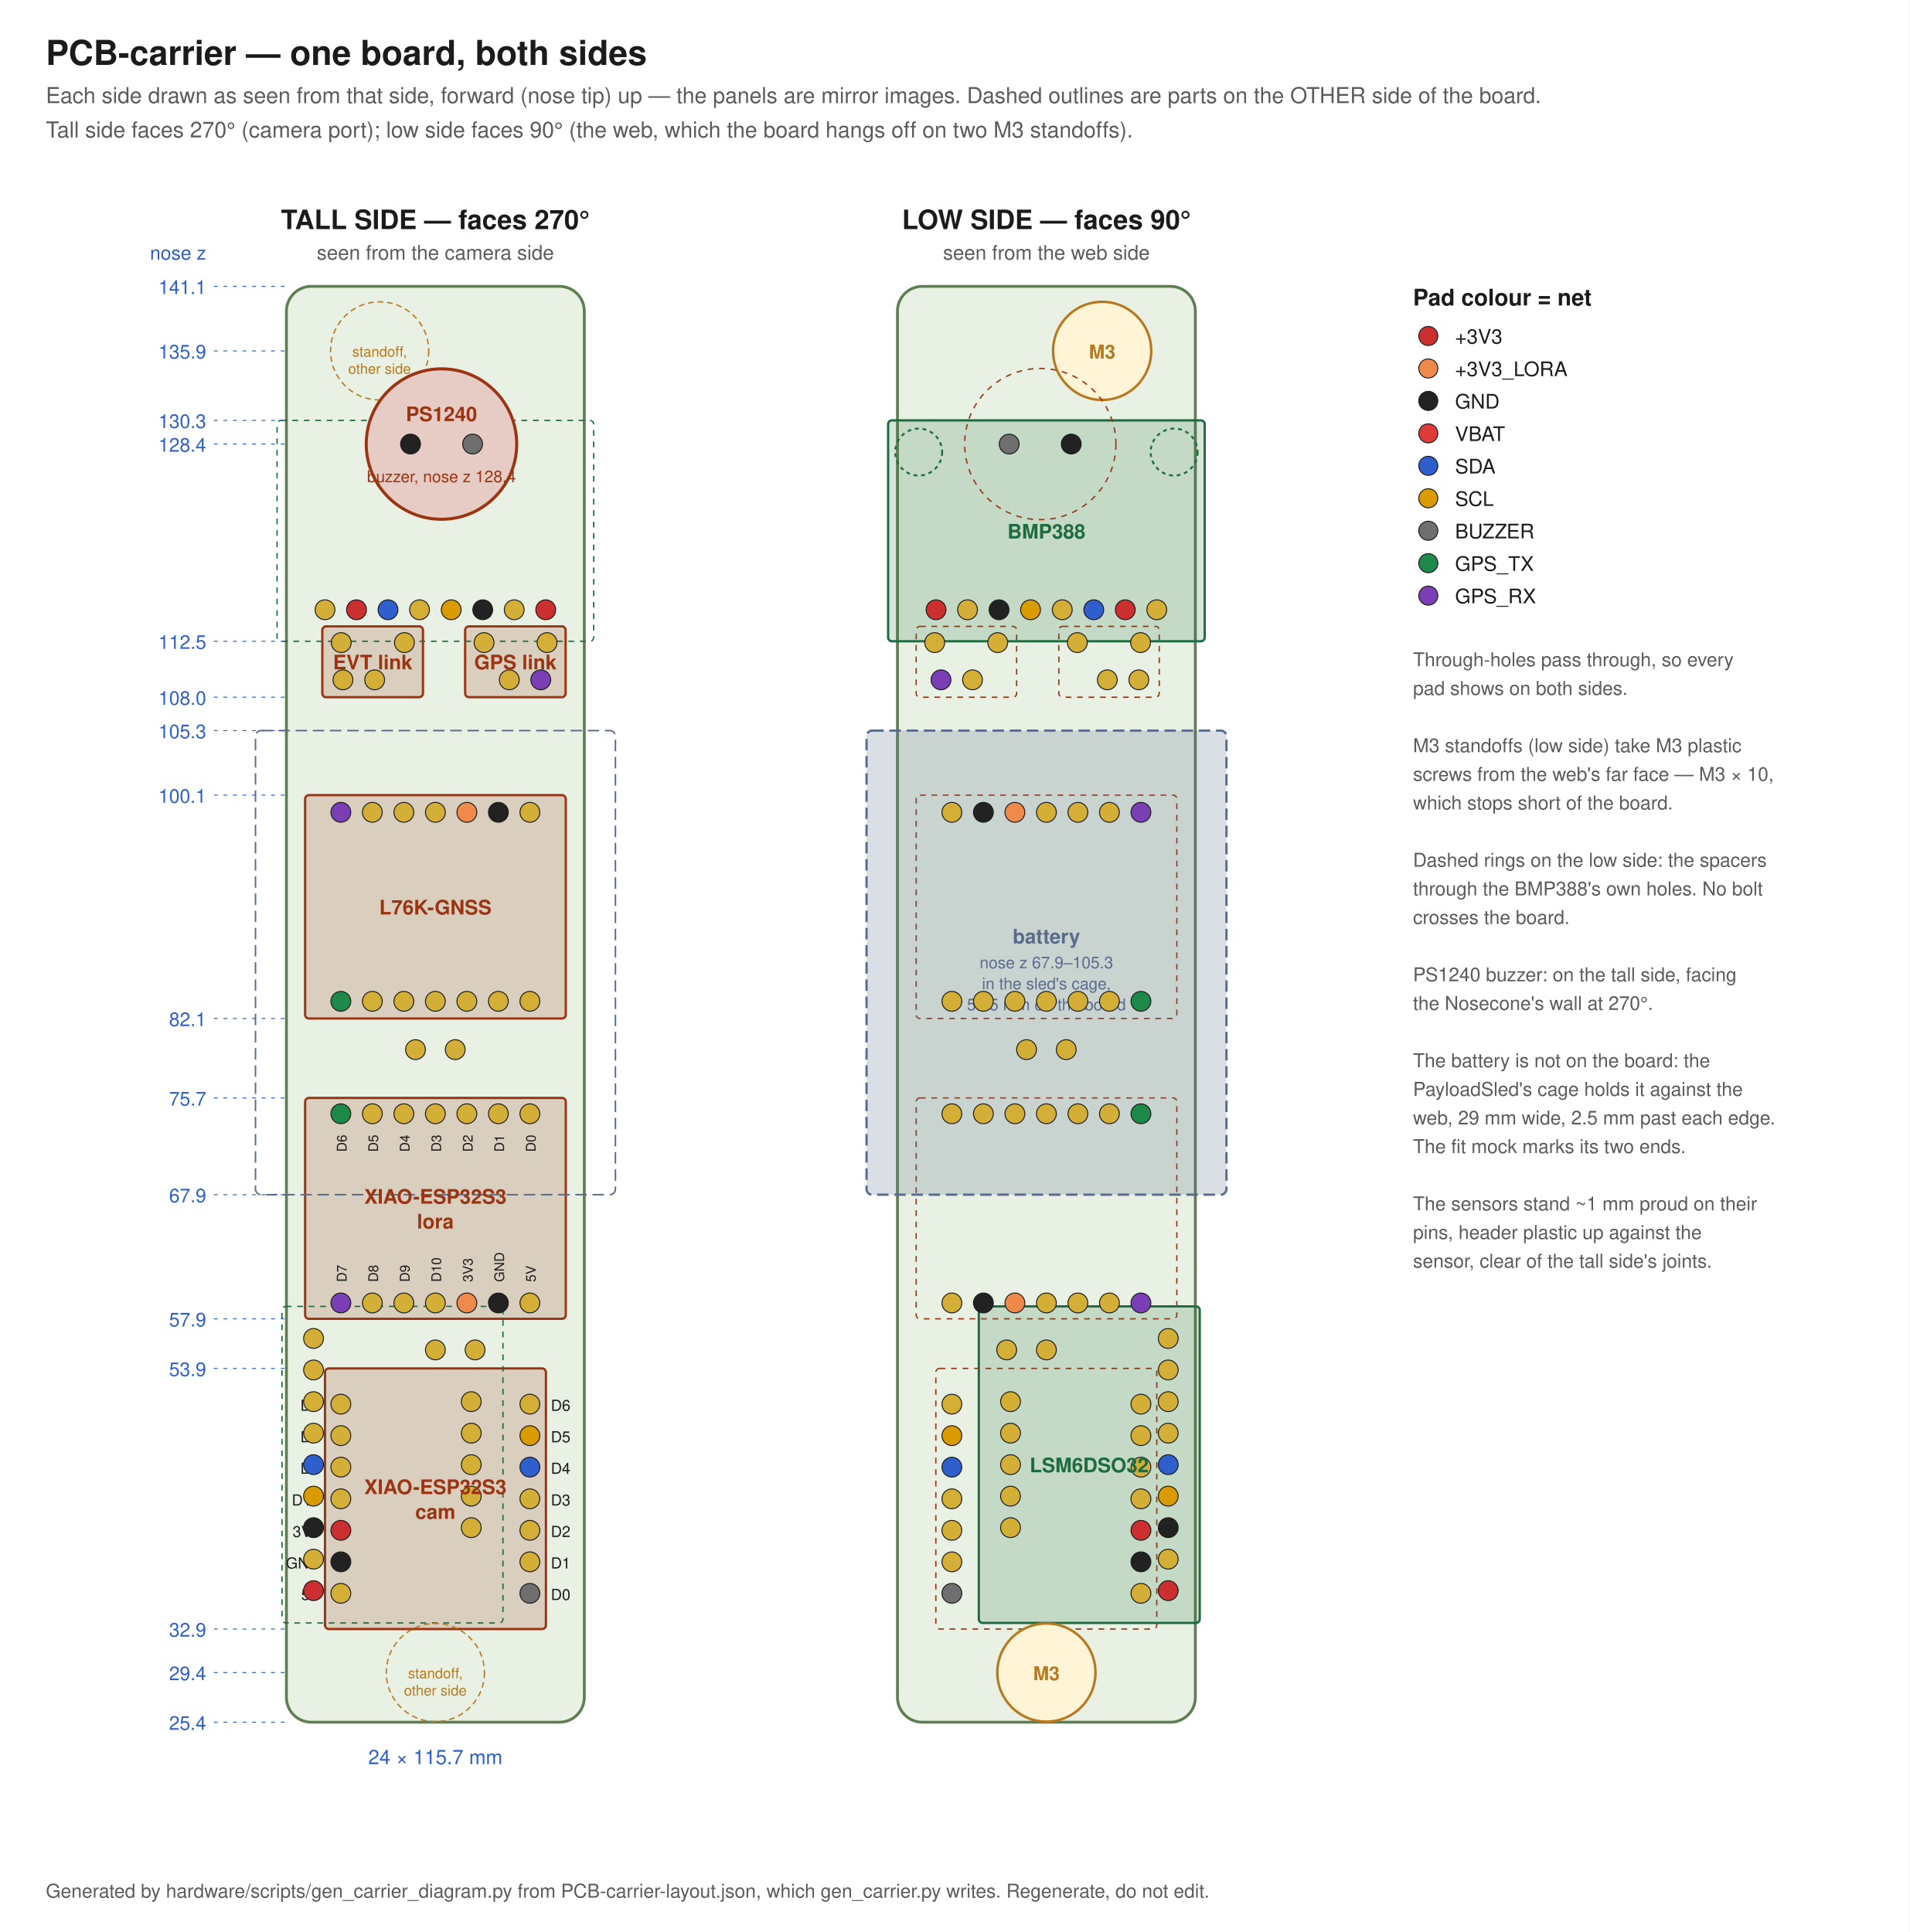
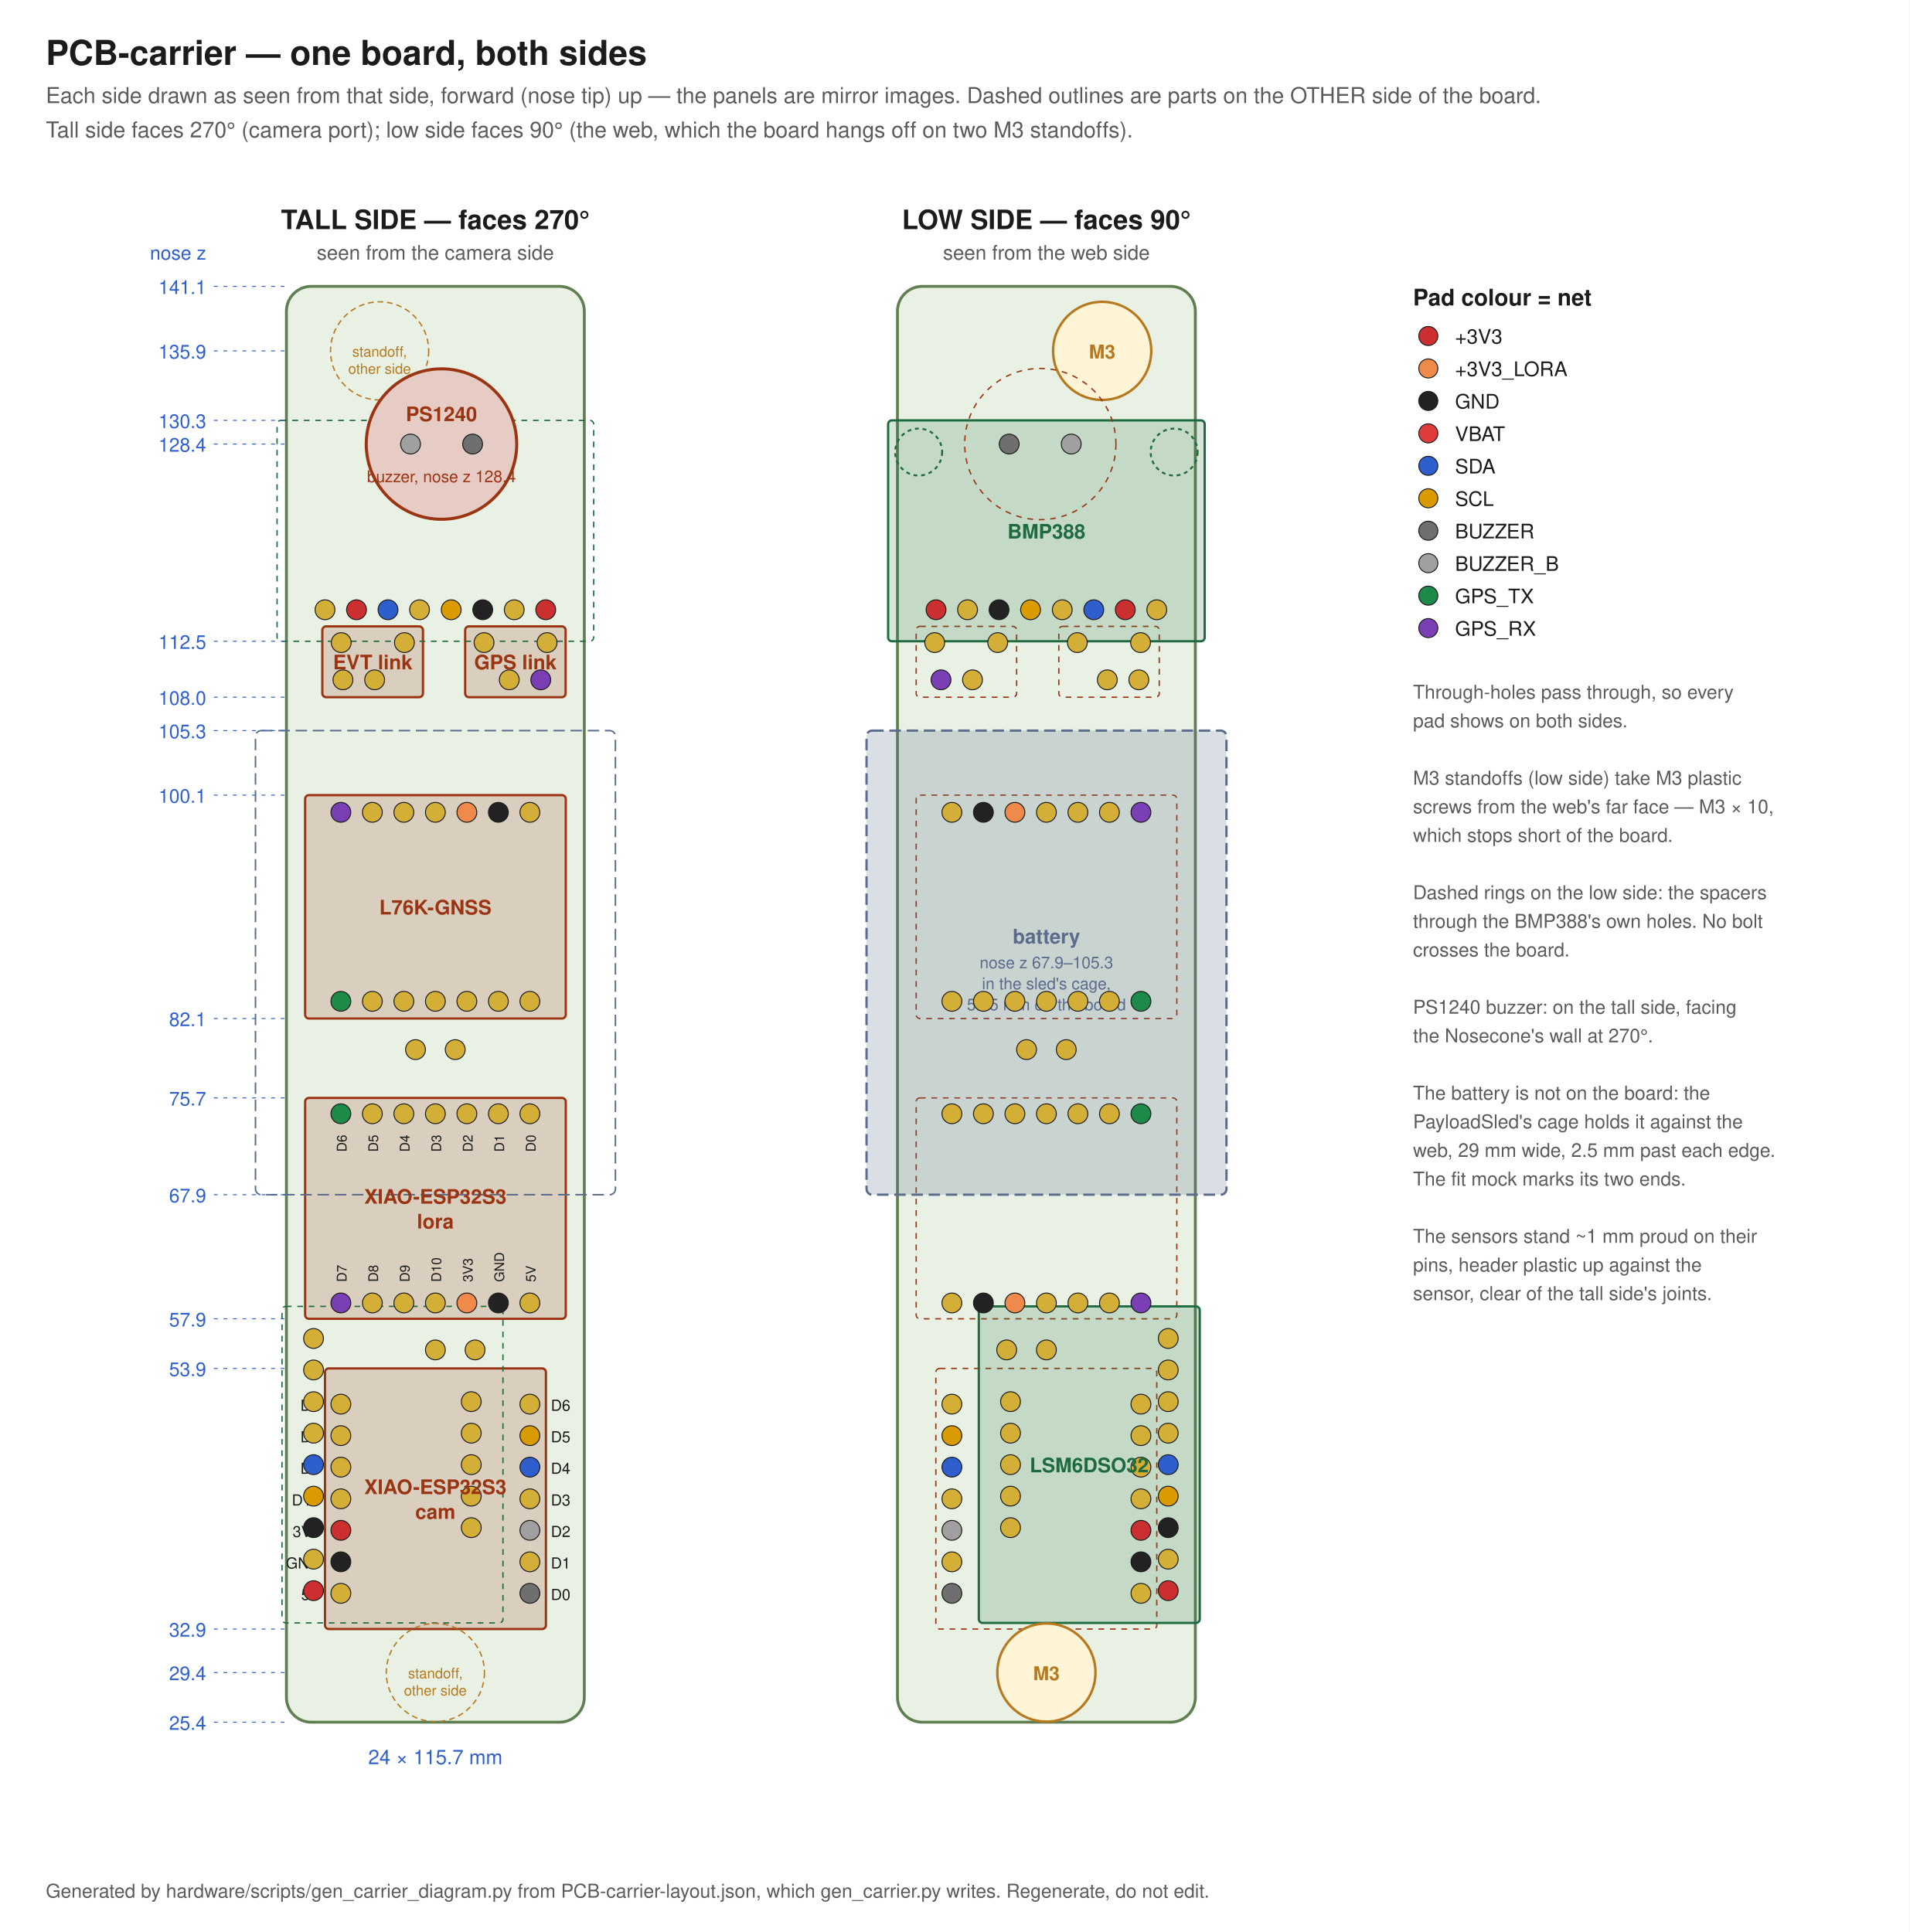
<svg xmlns="http://www.w3.org/2000/svg" width="1000" height="1012" viewBox="0 0 1000 1012" font-family="Helvetica, Arial, sans-serif">
  <rect x="0.0" y="0.0" width="1000.0" height="1012.0" rx="0.0" fill="#ffffff" fill-opacity="1.00" stroke="none" stroke-width="0.0" />
  <text x="24.0" y="34.0" font-size="18.0" fill="#1b1b1b" text-anchor="start" font-weight="bold">PCB-carrier — one board, both sides</text>
  <text x="24.0" y="54.0" font-size="11.5" fill="#5b5b5b" text-anchor="start" font-weight="normal">Each side drawn as seen from that side, forward (nose tip) up — the panels are mirror images. Dashed outlines are parts on the OTHER side of the board.</text>
  <text x="24.0" y="72.0" font-size="11.5" fill="#5b5b5b" text-anchor="start" font-weight="normal">Tall side faces 270° (camera port); low side faces 90° (the web, which the board hangs off on two M3 standoffs).</text>
  <text x="228.0" y="120.0" font-size="14.0" fill="#1b1b1b" text-anchor="middle" font-weight="bold">TALL SIDE — faces 270°</text>
  <text x="228.0" y="136.0" font-size="10.5" fill="#5b5b5b" text-anchor="middle" font-weight="normal">seen from the camera side</text>
  <rect x="150.0" y="150.0" width="156.0" height="752.1" rx="13.0" fill="#e9f1e4" fill-opacity="1.00" stroke="#5f7f52" stroke-width="1.5" />
  <rect x="170.2" y="716.8" width="115.7" height="136.5" rx="2.0" fill="#9a3412" fill-opacity="0.18" stroke="#9a3412" stroke-width="1.2" />
  <rect x="159.8" y="416.5" width="136.5" height="117.0" rx="2.0" fill="#9a3412" fill-opacity="0.18" stroke="#9a3412" stroke-width="1.2" />
  <rect x="159.8" y="575.1" width="136.5" height="115.7" rx="2.0" fill="#9a3412" fill-opacity="0.18" stroke="#9a3412" stroke-width="1.2" />
  <rect x="243.6" y="328.1" width="52.6" height="37.1" rx="2.0" fill="#9a3412" fill-opacity="0.18" stroke="#9a3412" stroke-width="1.2" />
  <rect x="168.8" y="328.1" width="52.7" height="37.1" rx="2.0" fill="#9a3412" fill-opacity="0.18" stroke="#9a3412" stroke-width="1.2" />
  <rect x="147.7" y="684.3" width="115.7" height="165.8" rx="2.0" fill="none" fill-opacity="0.00" stroke="#1d6b3f" stroke-width="0.7" stroke-dasharray="3,3" />
  <rect x="145.1" y="220.2" width="165.8" height="115.7" rx="2.0" fill="none" fill-opacity="0.00" stroke="#1d6b3f" stroke-width="0.7" stroke-dasharray="3,3" />
  <rect x="202.0" y="861.1" width="52.0" height="-7.8" rx="0.0" fill="#b8b8b8" fill-opacity="1.00" stroke="#1b1b1b" stroke-width="0.8" />
  <rect x="296.2" y="659.0" width="7.8" height="-52.0" rx="0.0" fill="#b8b8b8" fill-opacity="1.00" stroke="#1b1b1b" stroke-width="0.8" />
  <circle cx="228.0" cy="876.1" r="25.7" fill="none" stroke="#b7791f" stroke-width="0.7" stroke-dasharray="3,2" />
  <text x="228.0" y="879.1" font-size="7.5" fill="#b7791f" text-anchor="middle" font-weight="normal">standoff,</text>
  <text x="228.0" y="888.1" font-size="7.5" fill="#b7791f" text-anchor="middle" font-weight="normal">other side</text>
  <circle cx="198.8" cy="183.8" r="25.7" fill="none" stroke="#b7791f" stroke-width="0.7" stroke-dasharray="3,2" />
  <text x="198.8" y="186.8" font-size="7.5" fill="#b7791f" text-anchor="middle" font-weight="normal">standoff,</text>
  <text x="198.8" y="195.8" font-size="7.5" fill="#b7791f" text-anchor="middle" font-weight="normal">other side</text>
  <rect x="133.8" y="382.7" width="188.5" height="243.1" rx="3.0" fill="none" fill-opacity="0.00" stroke="#5a6b8c" stroke-width="0.8" stroke-dasharray="6,3" />
  <circle cx="231.2" cy="232.6" r="39.6" fill="#9a3412" stroke="#9a3412" stroke-width="1.2" />
  <circle cx="231.2" cy="232.6" r="38.6" fill="#ffffff" fill-opacity="0.75" stroke="none" />
  <text x="231.2" y="220.6" font-size="10.5" fill="#9a3412" text-anchor="middle" font-weight="bold">PS1240</text>
  <text x="231.2" y="252.6" font-size="8.5" fill="#9a3412" text-anchor="middle" font-weight="normal">buzzer, nose z 128.4</text>
  <circle cx="285.8" cy="319.4" r="5.2" fill="#cc2f2f" stroke="#1b1b1b" stroke-width="0.5" />
  <circle cx="269.3" cy="319.4" r="5.2" fill="#d4af37" stroke="#1b1b1b" stroke-width="0.5" />
  <circle cx="252.8" cy="319.4" r="5.2" fill="#222222" stroke="#1b1b1b" stroke-width="0.5" />
  <circle cx="236.3" cy="319.4" r="5.2" fill="#d99b00" stroke="#1b1b1b" stroke-width="0.5" />
  <circle cx="219.7" cy="319.4" r="5.2" fill="#d4af37" stroke="#1b1b1b" stroke-width="0.5" />
  <circle cx="203.2" cy="319.4" r="5.2" fill="#2f5fcc" stroke="#1b1b1b" stroke-width="0.5" />
  <circle cx="186.7" cy="319.4" r="5.2" fill="#cc2f2f" stroke="#1b1b1b" stroke-width="0.5" />
  <circle cx="170.2" cy="319.4" r="5.2" fill="#d4af37" stroke="#1b1b1b" stroke-width="0.5" />
  <circle cx="277.5" cy="834.6" r="5.2" fill="#6f6f6f" stroke="#1b1b1b" stroke-width="0.5" />
  <text x="288.5" y="838.1" font-size="8.0" fill="#1b1b1b" text-anchor="start" font-weight="normal">D0</text>
  <circle cx="277.5" cy="818.1" r="5.2" fill="#d4af37" stroke="#1b1b1b" stroke-width="0.5" />
  <text x="288.5" y="821.6" font-size="8.0" fill="#1b1b1b" text-anchor="start" font-weight="normal">D1</text>
-   <circle cx="277.5" cy="801.6" r="5.2" fill="#d4af37" stroke="#1b1b1b" stroke-width="0.5" />
+   <circle cx="277.5" cy="801.6" r="5.2" fill="#a0a0a0" stroke="#1b1b1b" stroke-width="0.5" />
  <text x="288.5" y="805.1" font-size="8.0" fill="#1b1b1b" text-anchor="start" font-weight="normal">D2</text>
  <circle cx="277.5" cy="785.1" r="5.2" fill="#d4af37" stroke="#1b1b1b" stroke-width="0.5" />
  <text x="288.5" y="788.6" font-size="8.0" fill="#1b1b1b" text-anchor="start" font-weight="normal">D3</text>
  <circle cx="277.5" cy="768.5" r="5.2" fill="#2f5fcc" stroke="#1b1b1b" stroke-width="0.5" />
  <text x="288.5" y="772.0" font-size="8.0" fill="#1b1b1b" text-anchor="start" font-weight="normal">D4</text>
  <circle cx="277.5" cy="752.0" r="5.2" fill="#d99b00" stroke="#1b1b1b" stroke-width="0.5" />
  <text x="288.5" y="755.5" font-size="8.0" fill="#1b1b1b" text-anchor="start" font-weight="normal">D5</text>
  <circle cx="277.5" cy="735.5" r="5.2" fill="#d4af37" stroke="#1b1b1b" stroke-width="0.5" />
  <text x="288.5" y="739.0" font-size="8.0" fill="#1b1b1b" text-anchor="start" font-weight="normal">D6</text>
  <circle cx="178.5" cy="735.5" r="5.2" fill="#d4af37" stroke="#1b1b1b" stroke-width="0.5" />
  <text x="167.5" y="739.0" font-size="8.0" fill="#1b1b1b" text-anchor="end" font-weight="normal">D7</text>
  <circle cx="178.5" cy="752.0" r="5.2" fill="#d4af37" stroke="#1b1b1b" stroke-width="0.5" />
  <text x="167.5" y="755.5" font-size="8.0" fill="#1b1b1b" text-anchor="end" font-weight="normal">D8</text>
  <circle cx="178.5" cy="768.5" r="5.2" fill="#d4af37" stroke="#1b1b1b" stroke-width="0.5" />
  <text x="167.5" y="772.0" font-size="8.0" fill="#1b1b1b" text-anchor="end" font-weight="normal">D9</text>
  <circle cx="178.5" cy="785.1" r="5.2" fill="#d4af37" stroke="#1b1b1b" stroke-width="0.5" />
  <text x="167.5" y="788.6" font-size="8.0" fill="#1b1b1b" text-anchor="end" font-weight="normal">D10</text>
  <circle cx="178.5" cy="801.6" r="5.2" fill="#cc2f2f" stroke="#1b1b1b" stroke-width="0.5" />
  <text x="167.5" y="805.1" font-size="8.0" fill="#1b1b1b" text-anchor="end" font-weight="normal">3V3</text>
  <circle cx="178.5" cy="818.1" r="5.2" fill="#222222" stroke="#1b1b1b" stroke-width="0.5" />
  <text x="167.5" y="821.6" font-size="8.0" fill="#1b1b1b" text-anchor="end" font-weight="normal">GND</text>
  <circle cx="178.5" cy="834.6" r="5.2" fill="#d4af37" stroke="#1b1b1b" stroke-width="0.5" />
  <text x="167.5" y="838.1" font-size="8.0" fill="#1b1b1b" text-anchor="end" font-weight="normal">5V</text>
  <circle cx="277.5" cy="425.5" r="5.2" fill="#d4af37" stroke="#1b1b1b" stroke-width="0.5" />
  <circle cx="261.0" cy="425.5" r="5.2" fill="#222222" stroke="#1b1b1b" stroke-width="0.5" />
  <circle cx="244.5" cy="425.5" r="5.2" fill="#f08a4b" stroke="#1b1b1b" stroke-width="0.5" />
  <circle cx="228.0" cy="425.5" r="5.2" fill="#d4af37" stroke="#1b1b1b" stroke-width="0.5" />
  <circle cx="211.5" cy="425.5" r="5.2" fill="#d4af37" stroke="#1b1b1b" stroke-width="0.5" />
  <circle cx="195.0" cy="425.5" r="5.2" fill="#d4af37" stroke="#1b1b1b" stroke-width="0.5" />
  <circle cx="178.5" cy="425.5" r="5.2" fill="#7a3fb5" stroke="#1b1b1b" stroke-width="0.5" />
  <circle cx="277.5" cy="524.5" r="5.2" fill="#d4af37" stroke="#1b1b1b" stroke-width="0.5" />
  <circle cx="261.0" cy="524.5" r="5.2" fill="#d4af37" stroke="#1b1b1b" stroke-width="0.5" />
  <circle cx="244.5" cy="524.5" r="5.2" fill="#d4af37" stroke="#1b1b1b" stroke-width="0.5" />
  <circle cx="228.0" cy="524.5" r="5.2" fill="#d4af37" stroke="#1b1b1b" stroke-width="0.5" />
  <circle cx="211.5" cy="524.5" r="5.2" fill="#d4af37" stroke="#1b1b1b" stroke-width="0.5" />
  <circle cx="195.0" cy="524.5" r="5.2" fill="#d4af37" stroke="#1b1b1b" stroke-width="0.5" />
  <circle cx="178.5" cy="524.5" r="5.2" fill="#1d8a4a" stroke="#1b1b1b" stroke-width="0.5" />
  <circle cx="196.2" cy="356.1" r="5.2" fill="#d4af37" stroke="#1b1b1b" stroke-width="0.5" />
  <circle cx="179.6" cy="356.1" r="5.2" fill="#d4af37" stroke="#1b1b1b" stroke-width="0.5" />
  <circle cx="283.2" cy="356.1" r="5.2" fill="#7a3fb5" stroke="#1b1b1b" stroke-width="0.5" />
  <circle cx="266.7" cy="356.1" r="5.2" fill="#d4af37" stroke="#1b1b1b" stroke-width="0.5" />
  <circle cx="277.5" cy="583.4" r="5.2" fill="#d4af37" stroke="#1b1b1b" stroke-width="0.5" />
  <text x="280.5" y="594.4" font-size="7.0" fill="#1b1b1b" text-anchor="end" font-weight="normal" transform="rotate(-90 280.5 594.4)">D0</text>
  <circle cx="261.0" cy="583.4" r="5.2" fill="#d4af37" stroke="#1b1b1b" stroke-width="0.5" />
  <text x="264.0" y="594.4" font-size="7.0" fill="#1b1b1b" text-anchor="end" font-weight="normal" transform="rotate(-90 264.0 594.4)">D1</text>
  <circle cx="244.5" cy="583.4" r="5.2" fill="#d4af37" stroke="#1b1b1b" stroke-width="0.5" />
  <text x="247.5" y="594.4" font-size="7.0" fill="#1b1b1b" text-anchor="end" font-weight="normal" transform="rotate(-90 247.5 594.4)">D2</text>
  <circle cx="228.0" cy="583.4" r="5.2" fill="#d4af37" stroke="#1b1b1b" stroke-width="0.5" />
  <text x="231.0" y="594.4" font-size="7.0" fill="#1b1b1b" text-anchor="end" font-weight="normal" transform="rotate(-90 231.0 594.4)">D3</text>
  <circle cx="211.5" cy="583.4" r="5.2" fill="#d4af37" stroke="#1b1b1b" stroke-width="0.5" />
  <text x="214.5" y="594.4" font-size="7.0" fill="#1b1b1b" text-anchor="end" font-weight="normal" transform="rotate(-90 214.5 594.4)">D4</text>
  <circle cx="195.0" cy="583.4" r="5.2" fill="#d4af37" stroke="#1b1b1b" stroke-width="0.5" />
  <text x="198.0" y="594.4" font-size="7.0" fill="#1b1b1b" text-anchor="end" font-weight="normal" transform="rotate(-90 198.0 594.4)">D5</text>
  <circle cx="178.5" cy="583.4" r="5.2" fill="#1d8a4a" stroke="#1b1b1b" stroke-width="0.5" />
  <text x="181.5" y="594.4" font-size="7.0" fill="#1b1b1b" text-anchor="end" font-weight="normal" transform="rotate(-90 181.5 594.4)">D6</text>
  <circle cx="178.5" cy="682.5" r="5.2" fill="#7a3fb5" stroke="#1b1b1b" stroke-width="0.5" />
  <text x="181.5" y="671.5" font-size="7.0" fill="#1b1b1b" text-anchor="start" font-weight="normal" transform="rotate(-90 181.5 671.5)">D7</text>
  <circle cx="195.0" cy="682.5" r="5.2" fill="#d4af37" stroke="#1b1b1b" stroke-width="0.5" />
  <text x="198.0" y="671.5" font-size="7.0" fill="#1b1b1b" text-anchor="start" font-weight="normal" transform="rotate(-90 198.0 671.5)">D8</text>
  <circle cx="211.5" cy="682.5" r="5.2" fill="#d4af37" stroke="#1b1b1b" stroke-width="0.5" />
  <text x="214.5" y="671.5" font-size="7.0" fill="#1b1b1b" text-anchor="start" font-weight="normal" transform="rotate(-90 214.5 671.5)">D9</text>
  <circle cx="228.0" cy="682.5" r="5.2" fill="#d4af37" stroke="#1b1b1b" stroke-width="0.5" />
  <text x="231.0" y="671.5" font-size="7.0" fill="#1b1b1b" text-anchor="start" font-weight="normal" transform="rotate(-90 231.0 671.5)">D10</text>
  <circle cx="244.5" cy="682.5" r="5.2" fill="#f08a4b" stroke="#1b1b1b" stroke-width="0.5" />
  <text x="247.5" y="671.5" font-size="7.0" fill="#1b1b1b" text-anchor="start" font-weight="normal" transform="rotate(-90 247.5 671.5)">3V3</text>
  <circle cx="261.0" cy="682.5" r="5.2" fill="#222222" stroke="#1b1b1b" stroke-width="0.5" />
  <text x="264.0" y="671.5" font-size="7.0" fill="#1b1b1b" text-anchor="start" font-weight="normal" transform="rotate(-90 264.0 671.5)">GND</text>
  <circle cx="277.5" cy="682.5" r="5.2" fill="#d4af37" stroke="#1b1b1b" stroke-width="0.5" />
  <text x="280.5" y="671.5" font-size="7.0" fill="#1b1b1b" text-anchor="start" font-weight="normal" transform="rotate(-90 280.5 671.5)">5V</text>
  <circle cx="246.8" cy="800.2" r="5.2" fill="#d4af37" stroke="#1b1b1b" stroke-width="0.5" />
  <circle cx="246.8" cy="783.7" r="5.2" fill="#d4af37" stroke="#1b1b1b" stroke-width="0.5" />
  <circle cx="246.8" cy="767.2" r="5.2" fill="#d4af37" stroke="#1b1b1b" stroke-width="0.5" />
  <circle cx="246.8" cy="750.7" r="5.2" fill="#d4af37" stroke="#1b1b1b" stroke-width="0.5" />
  <circle cx="246.8" cy="734.2" r="5.2" fill="#d4af37" stroke="#1b1b1b" stroke-width="0.5" />
  <circle cx="164.2" cy="833.2" r="5.2" fill="#cc2f2f" stroke="#1b1b1b" stroke-width="0.5" />
  <circle cx="164.2" cy="816.7" r="5.2" fill="#d4af37" stroke="#1b1b1b" stroke-width="0.5" />
  <circle cx="164.2" cy="800.2" r="5.2" fill="#222222" stroke="#1b1b1b" stroke-width="0.5" />
  <circle cx="164.2" cy="783.7" r="5.2" fill="#d99b00" stroke="#1b1b1b" stroke-width="0.5" />
  <circle cx="164.2" cy="767.2" r="5.2" fill="#2f5fcc" stroke="#1b1b1b" stroke-width="0.5" />
  <circle cx="164.2" cy="750.7" r="5.2" fill="#d4af37" stroke="#1b1b1b" stroke-width="0.5" />
  <circle cx="164.2" cy="734.2" r="5.2" fill="#d4af37" stroke="#1b1b1b" stroke-width="0.5" />
  <circle cx="164.2" cy="717.6" r="5.2" fill="#d4af37" stroke="#1b1b1b" stroke-width="0.5" />
  <circle cx="164.2" cy="701.1" r="5.2" fill="#d4af37" stroke="#1b1b1b" stroke-width="0.5" />
  <circle cx="211.8" cy="336.6" r="5.2" fill="#d4af37" stroke="#1b1b1b" stroke-width="0.5" />
  <circle cx="178.7" cy="336.6" r="5.2" fill="#d4af37" stroke="#1b1b1b" stroke-width="0.5" />
  <circle cx="286.5" cy="336.6" r="5.2" fill="#d4af37" stroke="#1b1b1b" stroke-width="0.5" />
  <circle cx="253.5" cy="336.6" r="5.2" fill="#d4af37" stroke="#1b1b1b" stroke-width="0.5" />
  <circle cx="247.5" cy="232.6" r="5.2" fill="#6f6f6f" stroke="#1b1b1b" stroke-width="0.5" />
-   <circle cx="215.0" cy="232.6" r="5.2" fill="#222222" stroke="#1b1b1b" stroke-width="0.5" />
+   <circle cx="215.0" cy="232.6" r="5.2" fill="#a0a0a0" stroke="#1b1b1b" stroke-width="0.5" />
  <circle cx="228.0" cy="707.1" r="5.2" fill="#d4af37" stroke="#1b1b1b" stroke-width="0.5" />
  <circle cx="248.8" cy="707.1" r="5.2" fill="#d4af37" stroke="#1b1b1b" stroke-width="0.5" />
  <circle cx="217.6" cy="549.8" r="5.2" fill="#d4af37" stroke="#1b1b1b" stroke-width="0.5" />
  <circle cx="238.4" cy="549.8" r="5.2" fill="#d4af37" stroke="#1b1b1b" stroke-width="0.5" />
  <text x="228.0" y="782.6" font-size="10.5" fill="#9a3412" text-anchor="middle" font-weight="bold">XIAO-ESP32S3</text>
  <text x="228.0" y="795.6" font-size="10.5" fill="#9a3412" text-anchor="middle" font-weight="bold">cam</text>
  <text x="228.0" y="479.0" font-size="10.5" fill="#9a3412" text-anchor="middle" font-weight="bold">L76K-GNSS</text>
  <text x="228.0" y="630.5" font-size="10.5" fill="#9a3412" text-anchor="middle" font-weight="bold">XIAO-ESP32S3</text>
  <text x="228.0" y="643.5" font-size="10.5" fill="#9a3412" text-anchor="middle" font-weight="bold">lora</text>
  <text x="269.9" y="350.6" font-size="10.5" fill="#9a3412" text-anchor="middle" font-weight="bold">GPS link</text>
  <text x="195.2" y="350.6" font-size="10.5" fill="#9a3412" text-anchor="middle" font-weight="bold">EVT link</text>
  <text x="548.0" y="120.0" font-size="14.0" fill="#1b1b1b" text-anchor="middle" font-weight="bold">LOW SIDE — faces 90°</text>
  <text x="548.0" y="136.0" font-size="10.5" fill="#5b5b5b" text-anchor="middle" font-weight="normal">seen from the web side</text>
  <rect x="470.0" y="150.0" width="156.0" height="752.1" rx="13.0" fill="#e9f1e4" fill-opacity="1.00" stroke="#5f7f52" stroke-width="1.5" />
  <rect x="490.1" y="716.8" width="115.7" height="136.5" rx="2.0" fill="none" fill-opacity="0.00" stroke="#9a3412" stroke-width="0.7" stroke-dasharray="3,3" />
  <rect x="479.8" y="416.5" width="136.5" height="117.0" rx="2.0" fill="none" fill-opacity="0.00" stroke="#9a3412" stroke-width="0.7" stroke-dasharray="3,3" />
  <rect x="479.8" y="575.1" width="136.5" height="115.7" rx="2.0" fill="none" fill-opacity="0.00" stroke="#9a3412" stroke-width="0.7" stroke-dasharray="3,3" />
  <rect x="479.8" y="328.1" width="52.6" height="37.1" rx="2.0" fill="none" fill-opacity="0.00" stroke="#9a3412" stroke-width="0.7" stroke-dasharray="3,3" />
  <rect x="554.5" y="328.1" width="52.6" height="37.1" rx="2.0" fill="none" fill-opacity="0.00" stroke="#9a3412" stroke-width="0.7" stroke-dasharray="3,3" />
  <rect x="512.6" y="684.3" width="115.7" height="165.8" rx="2.0" fill="#1d6b3f" fill-opacity="0.18" stroke="#1d6b3f" stroke-width="1.2" />
  <rect x="465.1" y="220.2" width="165.8" height="115.7" rx="2.0" fill="#1d6b3f" fill-opacity="0.18" stroke="#1d6b3f" stroke-width="1.2" />
  <circle cx="548.0" cy="876.1" r="25.7" fill="#fff4d6" stroke="#b7791f" stroke-width="1.3" />
  <text x="548.0" y="880.1" font-size="10.0" fill="#b7791f" text-anchor="middle" font-weight="bold">M3</text>
  <circle cx="577.2" cy="183.8" r="25.7" fill="#fff4d6" stroke="#b7791f" stroke-width="1.3" />
  <text x="577.2" y="187.8" font-size="10.0" fill="#b7791f" text-anchor="middle" font-weight="bold">M3</text>
  <rect x="453.8" y="382.7" width="188.5" height="243.1" rx="3.0" fill="#5a6b8c" fill-opacity="0.22" stroke="#5a6b8c" stroke-width="1.2" stroke-dasharray="6,3" />
  <text x="548.0" y="494.2" font-size="10.5" fill="#5a6b8c" text-anchor="middle" font-weight="bold">battery</text>
  <text x="548.0" y="507.2" font-size="8.5" fill="#5a6b8c" text-anchor="middle" font-weight="normal">nose z 67.9–105.3</text>
  <text x="548.0" y="518.2" font-size="8.5" fill="#5a6b8c" text-anchor="middle" font-weight="normal">in the sled's cage,</text>
  <text x="548.0" y="529.2" font-size="8.5" fill="#5a6b8c" text-anchor="middle" font-weight="normal">5.25 mm off the board</text>
  <circle cx="481.1" cy="236.8" r="12.3" fill="none" stroke="#1d6b3f" stroke-width="1.0" stroke-dasharray="2,2" />
  <circle cx="614.9" cy="236.8" r="12.3" fill="none" stroke="#1d6b3f" stroke-width="1.0" stroke-dasharray="2,2" />
  <circle cx="544.8" cy="232.6" r="39.6" fill="none" stroke="#9a3412" stroke-width="0.7" stroke-dasharray="3,3" />
  <circle cx="490.2" cy="319.4" r="5.2" fill="#cc2f2f" stroke="#1b1b1b" stroke-width="0.5" />
  <circle cx="506.7" cy="319.4" r="5.2" fill="#d4af37" stroke="#1b1b1b" stroke-width="0.5" />
  <circle cx="523.2" cy="319.4" r="5.2" fill="#222222" stroke="#1b1b1b" stroke-width="0.5" />
  <circle cx="539.7" cy="319.4" r="5.2" fill="#d99b00" stroke="#1b1b1b" stroke-width="0.5" />
  <circle cx="556.3" cy="319.4" r="5.2" fill="#d4af37" stroke="#1b1b1b" stroke-width="0.5" />
  <circle cx="572.8" cy="319.4" r="5.2" fill="#2f5fcc" stroke="#1b1b1b" stroke-width="0.5" />
  <circle cx="589.3" cy="319.4" r="5.2" fill="#cc2f2f" stroke="#1b1b1b" stroke-width="0.5" />
  <circle cx="605.8" cy="319.4" r="5.2" fill="#d4af37" stroke="#1b1b1b" stroke-width="0.5" />
  <circle cx="498.5" cy="834.6" r="5.2" fill="#6f6f6f" stroke="#1b1b1b" stroke-width="0.5" />
  <circle cx="498.5" cy="818.1" r="5.2" fill="#d4af37" stroke="#1b1b1b" stroke-width="0.5" />
-   <circle cx="498.5" cy="801.6" r="5.2" fill="#d4af37" stroke="#1b1b1b" stroke-width="0.5" />
+   <circle cx="498.5" cy="801.6" r="5.2" fill="#a0a0a0" stroke="#1b1b1b" stroke-width="0.5" />
  <circle cx="498.5" cy="785.1" r="5.2" fill="#d4af37" stroke="#1b1b1b" stroke-width="0.5" />
  <circle cx="498.5" cy="768.5" r="5.2" fill="#2f5fcc" stroke="#1b1b1b" stroke-width="0.5" />
  <circle cx="498.5" cy="752.0" r="5.2" fill="#d99b00" stroke="#1b1b1b" stroke-width="0.5" />
  <circle cx="498.5" cy="735.5" r="5.2" fill="#d4af37" stroke="#1b1b1b" stroke-width="0.5" />
  <circle cx="597.5" cy="735.5" r="5.2" fill="#d4af37" stroke="#1b1b1b" stroke-width="0.5" />
  <circle cx="597.5" cy="752.0" r="5.2" fill="#d4af37" stroke="#1b1b1b" stroke-width="0.5" />
  <circle cx="597.5" cy="768.5" r="5.2" fill="#d4af37" stroke="#1b1b1b" stroke-width="0.5" />
  <circle cx="597.5" cy="785.1" r="5.2" fill="#d4af37" stroke="#1b1b1b" stroke-width="0.5" />
  <circle cx="597.5" cy="801.6" r="5.2" fill="#cc2f2f" stroke="#1b1b1b" stroke-width="0.5" />
  <circle cx="597.5" cy="818.1" r="5.2" fill="#222222" stroke="#1b1b1b" stroke-width="0.5" />
  <circle cx="597.5" cy="834.6" r="5.2" fill="#d4af37" stroke="#1b1b1b" stroke-width="0.5" />
  <circle cx="498.5" cy="425.5" r="5.2" fill="#d4af37" stroke="#1b1b1b" stroke-width="0.5" />
  <circle cx="515.0" cy="425.5" r="5.2" fill="#222222" stroke="#1b1b1b" stroke-width="0.5" />
  <circle cx="531.5" cy="425.5" r="5.2" fill="#f08a4b" stroke="#1b1b1b" stroke-width="0.5" />
  <circle cx="548.0" cy="425.5" r="5.2" fill="#d4af37" stroke="#1b1b1b" stroke-width="0.5" />
  <circle cx="564.5" cy="425.5" r="5.2" fill="#d4af37" stroke="#1b1b1b" stroke-width="0.5" />
  <circle cx="581.0" cy="425.5" r="5.2" fill="#d4af37" stroke="#1b1b1b" stroke-width="0.5" />
  <circle cx="597.5" cy="425.5" r="5.2" fill="#7a3fb5" stroke="#1b1b1b" stroke-width="0.5" />
  <circle cx="498.5" cy="524.5" r="5.2" fill="#d4af37" stroke="#1b1b1b" stroke-width="0.5" />
  <circle cx="515.0" cy="524.5" r="5.2" fill="#d4af37" stroke="#1b1b1b" stroke-width="0.5" />
  <circle cx="531.5" cy="524.5" r="5.2" fill="#d4af37" stroke="#1b1b1b" stroke-width="0.5" />
  <circle cx="548.0" cy="524.5" r="5.2" fill="#d4af37" stroke="#1b1b1b" stroke-width="0.5" />
  <circle cx="564.5" cy="524.5" r="5.2" fill="#d4af37" stroke="#1b1b1b" stroke-width="0.5" />
  <circle cx="581.0" cy="524.5" r="5.2" fill="#d4af37" stroke="#1b1b1b" stroke-width="0.5" />
  <circle cx="597.5" cy="524.5" r="5.2" fill="#1d8a4a" stroke="#1b1b1b" stroke-width="0.5" />
  <circle cx="579.9" cy="356.1" r="5.2" fill="#d4af37" stroke="#1b1b1b" stroke-width="0.5" />
  <circle cx="596.4" cy="356.1" r="5.2" fill="#d4af37" stroke="#1b1b1b" stroke-width="0.5" />
  <circle cx="492.8" cy="356.1" r="5.2" fill="#7a3fb5" stroke="#1b1b1b" stroke-width="0.5" />
  <circle cx="509.3" cy="356.1" r="5.2" fill="#d4af37" stroke="#1b1b1b" stroke-width="0.5" />
  <circle cx="498.5" cy="583.4" r="5.2" fill="#d4af37" stroke="#1b1b1b" stroke-width="0.5" />
  <circle cx="515.0" cy="583.4" r="5.2" fill="#d4af37" stroke="#1b1b1b" stroke-width="0.5" />
  <circle cx="531.5" cy="583.4" r="5.2" fill="#d4af37" stroke="#1b1b1b" stroke-width="0.5" />
  <circle cx="548.0" cy="583.4" r="5.2" fill="#d4af37" stroke="#1b1b1b" stroke-width="0.5" />
  <circle cx="564.5" cy="583.4" r="5.2" fill="#d4af37" stroke="#1b1b1b" stroke-width="0.5" />
  <circle cx="581.0" cy="583.4" r="5.2" fill="#d4af37" stroke="#1b1b1b" stroke-width="0.5" />
  <circle cx="597.5" cy="583.4" r="5.2" fill="#1d8a4a" stroke="#1b1b1b" stroke-width="0.5" />
  <circle cx="597.5" cy="682.5" r="5.2" fill="#7a3fb5" stroke="#1b1b1b" stroke-width="0.5" />
  <circle cx="581.0" cy="682.5" r="5.2" fill="#d4af37" stroke="#1b1b1b" stroke-width="0.5" />
  <circle cx="564.5" cy="682.5" r="5.2" fill="#d4af37" stroke="#1b1b1b" stroke-width="0.5" />
  <circle cx="548.0" cy="682.5" r="5.2" fill="#d4af37" stroke="#1b1b1b" stroke-width="0.5" />
  <circle cx="531.5" cy="682.5" r="5.2" fill="#f08a4b" stroke="#1b1b1b" stroke-width="0.5" />
  <circle cx="515.0" cy="682.5" r="5.2" fill="#222222" stroke="#1b1b1b" stroke-width="0.5" />
  <circle cx="498.5" cy="682.5" r="5.2" fill="#d4af37" stroke="#1b1b1b" stroke-width="0.5" />
  <circle cx="529.2" cy="800.2" r="5.2" fill="#d4af37" stroke="#1b1b1b" stroke-width="0.5" />
  <circle cx="529.2" cy="783.7" r="5.2" fill="#d4af37" stroke="#1b1b1b" stroke-width="0.5" />
  <circle cx="529.2" cy="767.2" r="5.2" fill="#d4af37" stroke="#1b1b1b" stroke-width="0.5" />
  <circle cx="529.2" cy="750.7" r="5.2" fill="#d4af37" stroke="#1b1b1b" stroke-width="0.5" />
  <circle cx="529.2" cy="734.2" r="5.2" fill="#d4af37" stroke="#1b1b1b" stroke-width="0.5" />
  <circle cx="611.8" cy="833.2" r="5.2" fill="#cc2f2f" stroke="#1b1b1b" stroke-width="0.5" />
  <circle cx="611.8" cy="816.7" r="5.2" fill="#d4af37" stroke="#1b1b1b" stroke-width="0.5" />
  <circle cx="611.8" cy="800.2" r="5.2" fill="#222222" stroke="#1b1b1b" stroke-width="0.5" />
  <circle cx="611.8" cy="783.7" r="5.2" fill="#d99b00" stroke="#1b1b1b" stroke-width="0.5" />
  <circle cx="611.8" cy="767.2" r="5.2" fill="#2f5fcc" stroke="#1b1b1b" stroke-width="0.5" />
  <circle cx="611.8" cy="750.7" r="5.2" fill="#d4af37" stroke="#1b1b1b" stroke-width="0.5" />
  <circle cx="611.8" cy="734.2" r="5.2" fill="#d4af37" stroke="#1b1b1b" stroke-width="0.5" />
  <circle cx="611.8" cy="717.6" r="5.2" fill="#d4af37" stroke="#1b1b1b" stroke-width="0.5" />
  <circle cx="611.8" cy="701.1" r="5.2" fill="#d4af37" stroke="#1b1b1b" stroke-width="0.5" />
  <circle cx="564.2" cy="336.6" r="5.2" fill="#d4af37" stroke="#1b1b1b" stroke-width="0.5" />
  <circle cx="597.3" cy="336.6" r="5.2" fill="#d4af37" stroke="#1b1b1b" stroke-width="0.5" />
  <circle cx="489.5" cy="336.6" r="5.2" fill="#d4af37" stroke="#1b1b1b" stroke-width="0.5" />
  <circle cx="522.5" cy="336.6" r="5.2" fill="#d4af37" stroke="#1b1b1b" stroke-width="0.5" />
  <circle cx="528.5" cy="232.6" r="5.2" fill="#6f6f6f" stroke="#1b1b1b" stroke-width="0.5" />
-   <circle cx="561.0" cy="232.6" r="5.2" fill="#222222" stroke="#1b1b1b" stroke-width="0.5" />
+   <circle cx="561.0" cy="232.6" r="5.2" fill="#a0a0a0" stroke="#1b1b1b" stroke-width="0.5" />
  <circle cx="548.0" cy="707.1" r="5.2" fill="#d4af37" stroke="#1b1b1b" stroke-width="0.5" />
  <circle cx="527.2" cy="707.1" r="5.2" fill="#d4af37" stroke="#1b1b1b" stroke-width="0.5" />
  <circle cx="558.4" cy="549.8" r="5.2" fill="#d4af37" stroke="#1b1b1b" stroke-width="0.5" />
  <circle cx="537.6" cy="549.8" r="5.2" fill="#d4af37" stroke="#1b1b1b" stroke-width="0.5" />
  <text x="570.4" y="771.2" font-size="10.5" fill="#1d6b3f" text-anchor="middle" font-weight="bold">LSM6DSO32</text>
  <text x="548.0" y="282.1" font-size="10.5" fill="#1d6b3f" text-anchor="middle" font-weight="bold">BMP388</text>
  <line x1="112.0" y1="902.1" x2="150.0" y2="902.1" stroke="#2f5fcc" stroke-width="0.5" stroke-dasharray="2,3" />
  <text x="108.0" y="906.1" font-size="10.0" fill="#2f5fcc" text-anchor="end" font-weight="normal">25.4</text>
  <line x1="112.0" y1="876.1" x2="150.0" y2="876.1" stroke="#2f5fcc" stroke-width="0.5" stroke-dasharray="2,3" />
  <text x="108.0" y="880.1" font-size="10.0" fill="#2f5fcc" text-anchor="end" font-weight="normal">29.4</text>
  <line x1="112.0" y1="853.3" x2="150.0" y2="853.3" stroke="#2f5fcc" stroke-width="0.5" stroke-dasharray="2,3" />
  <text x="108.0" y="857.3" font-size="10.0" fill="#2f5fcc" text-anchor="end" font-weight="normal">32.9</text>
  <line x1="112.0" y1="716.8" x2="150.0" y2="716.8" stroke="#2f5fcc" stroke-width="0.5" stroke-dasharray="2,3" />
  <text x="108.0" y="720.8" font-size="10.0" fill="#2f5fcc" text-anchor="end" font-weight="normal">53.9</text>
  <line x1="112.0" y1="690.8" x2="150.0" y2="690.8" stroke="#2f5fcc" stroke-width="0.5" stroke-dasharray="2,3" />
  <text x="108.0" y="694.8" font-size="10.0" fill="#2f5fcc" text-anchor="end" font-weight="normal">57.9</text>
  <line x1="112.0" y1="625.8" x2="150.0" y2="625.8" stroke="#2f5fcc" stroke-width="0.5" stroke-dasharray="2,3" />
  <text x="108.0" y="629.8" font-size="10.0" fill="#2f5fcc" text-anchor="end" font-weight="normal">67.9</text>
  <line x1="112.0" y1="575.1" x2="150.0" y2="575.1" stroke="#2f5fcc" stroke-width="0.5" stroke-dasharray="2,3" />
  <text x="108.0" y="579.1" font-size="10.0" fill="#2f5fcc" text-anchor="end" font-weight="normal">75.7</text>
  <line x1="112.0" y1="533.5" x2="150.0" y2="533.5" stroke="#2f5fcc" stroke-width="0.5" stroke-dasharray="2,3" />
  <text x="108.0" y="537.5" font-size="10.0" fill="#2f5fcc" text-anchor="end" font-weight="normal">82.1</text>
  <line x1="112.0" y1="416.5" x2="150.0" y2="416.5" stroke="#2f5fcc" stroke-width="0.5" stroke-dasharray="2,3" />
  <text x="108.0" y="420.5" font-size="10.0" fill="#2f5fcc" text-anchor="end" font-weight="normal">100.1</text>
  <line x1="112.0" y1="382.7" x2="150.0" y2="382.7" stroke="#2f5fcc" stroke-width="0.5" stroke-dasharray="2,3" />
  <text x="108.0" y="386.7" font-size="10.0" fill="#2f5fcc" text-anchor="end" font-weight="normal">105.3</text>
  <line x1="112.0" y1="365.2" x2="150.0" y2="365.2" stroke="#2f5fcc" stroke-width="0.5" stroke-dasharray="2,3" />
  <text x="108.0" y="369.2" font-size="10.0" fill="#2f5fcc" text-anchor="end" font-weight="normal">108.0</text>
  <line x1="112.0" y1="335.9" x2="150.0" y2="335.9" stroke="#2f5fcc" stroke-width="0.5" stroke-dasharray="2,3" />
  <text x="108.0" y="339.9" font-size="10.0" fill="#2f5fcc" text-anchor="end" font-weight="normal">112.5</text>
  <line x1="112.0" y1="232.6" x2="150.0" y2="232.6" stroke="#2f5fcc" stroke-width="0.5" stroke-dasharray="2,3" />
  <text x="108.0" y="236.6" font-size="10.0" fill="#2f5fcc" text-anchor="end" font-weight="normal">128.4</text>
  <line x1="112.0" y1="220.2" x2="150.0" y2="220.2" stroke="#2f5fcc" stroke-width="0.5" stroke-dasharray="2,3" />
  <text x="108.0" y="224.2" font-size="10.0" fill="#2f5fcc" text-anchor="end" font-weight="normal">130.3</text>
  <line x1="112.0" y1="183.8" x2="150.0" y2="183.8" stroke="#2f5fcc" stroke-width="0.5" stroke-dasharray="2,3" />
  <text x="108.0" y="187.8" font-size="10.0" fill="#2f5fcc" text-anchor="end" font-weight="normal">135.9</text>
  <line x1="112.0" y1="150.0" x2="150.0" y2="150.0" stroke="#2f5fcc" stroke-width="0.5" stroke-dasharray="2,3" />
  <text x="108.0" y="154.0" font-size="10.0" fill="#2f5fcc" text-anchor="end" font-weight="normal">141.1</text>
  <text x="108.0" y="136.0" font-size="10.0" fill="#2f5fcc" text-anchor="end" font-weight="normal">nose z</text>
  <text x="228.0" y="924.1" font-size="10.5" fill="#2f5fcc" text-anchor="middle" font-weight="normal">24 × 115.7 mm</text>
  <text x="740.0" y="160.0" font-size="12.0" fill="#1b1b1b" text-anchor="start" font-weight="bold">Pad colour = net</text>
  <circle cx="748.0" cy="176.0" r="5.0" fill="#cc2f2f" stroke="#1b1b1b" stroke-width="0.5" />
  <text x="762.0" y="180.0" font-size="10.5" fill="#1b1b1b" text-anchor="start" font-weight="normal">+3V3</text>
  <circle cx="748.0" cy="193.0" r="5.0" fill="#f08a4b" stroke="#1b1b1b" stroke-width="0.5" />
  <text x="762.0" y="197.0" font-size="10.5" fill="#1b1b1b" text-anchor="start" font-weight="normal">+3V3_LORA</text>
  <circle cx="748.0" cy="210.0" r="5.0" fill="#222222" stroke="#1b1b1b" stroke-width="0.5" />
  <text x="762.0" y="214.0" font-size="10.5" fill="#1b1b1b" text-anchor="start" font-weight="normal">GND</text>
  <circle cx="748.0" cy="227.0" r="5.0" fill="#e03b3b" stroke="#1b1b1b" stroke-width="0.5" />
  <text x="762.0" y="231.0" font-size="10.5" fill="#1b1b1b" text-anchor="start" font-weight="normal">VBAT</text>
  <circle cx="748.0" cy="244.0" r="5.0" fill="#2f5fcc" stroke="#1b1b1b" stroke-width="0.5" />
  <text x="762.0" y="248.0" font-size="10.5" fill="#1b1b1b" text-anchor="start" font-weight="normal">SDA</text>
  <circle cx="748.0" cy="261.0" r="5.0" fill="#d99b00" stroke="#1b1b1b" stroke-width="0.5" />
  <text x="762.0" y="265.0" font-size="10.5" fill="#1b1b1b" text-anchor="start" font-weight="normal">SCL</text>
  <circle cx="748.0" cy="278.0" r="5.0" fill="#6f6f6f" stroke="#1b1b1b" stroke-width="0.5" />
  <text x="762.0" y="282.0" font-size="10.5" fill="#1b1b1b" text-anchor="start" font-weight="normal">BUZZER</text>
-   <circle cx="748.0" cy="295.0" r="5.0" fill="#1d8a4a" stroke="#1b1b1b" stroke-width="0.5" />
-   <text x="762.0" y="299.0" font-size="10.5" fill="#1b1b1b" text-anchor="start" font-weight="normal">GPS_TX</text>
-   <circle cx="748.0" cy="312.0" r="5.0" fill="#7a3fb5" stroke="#1b1b1b" stroke-width="0.5" />
-   <text x="762.0" y="316.0" font-size="10.5" fill="#1b1b1b" text-anchor="start" font-weight="normal">GPS_RX</text>
-   <text x="740.0" y="349.0" font-size="10.0" fill="#5b5b5b" text-anchor="start" font-weight="normal">Through-holes pass through, so every</text>
-   <text x="740.0" y="364.0" font-size="10.0" fill="#5b5b5b" text-anchor="start" font-weight="normal">pad shows on both sides.</text>
-   <text x="740.0" y="379.0" font-size="10.0" fill="#5b5b5b" text-anchor="start" font-weight="normal" />
-   <text x="740.0" y="394.0" font-size="10.0" fill="#5b5b5b" text-anchor="start" font-weight="normal">M3 standoffs (low side) take M3 plastic</text>
-   <text x="740.0" y="409.0" font-size="10.0" fill="#5b5b5b" text-anchor="start" font-weight="normal">screws from the web's far face — M3 × 10,</text>
-   <text x="740.0" y="424.0" font-size="10.0" fill="#5b5b5b" text-anchor="start" font-weight="normal">which stops short of the board.</text>
-   <text x="740.0" y="439.0" font-size="10.0" fill="#5b5b5b" text-anchor="start" font-weight="normal" />
-   <text x="740.0" y="454.0" font-size="10.0" fill="#5b5b5b" text-anchor="start" font-weight="normal">Dashed rings on the low side: the spacers</text>
-   <text x="740.0" y="469.0" font-size="10.0" fill="#5b5b5b" text-anchor="start" font-weight="normal">through the BMP388's own holes. No bolt</text>
-   <text x="740.0" y="484.0" font-size="10.0" fill="#5b5b5b" text-anchor="start" font-weight="normal">crosses the board.</text>
-   <text x="740.0" y="499.0" font-size="10.0" fill="#5b5b5b" text-anchor="start" font-weight="normal" />
-   <text x="740.0" y="514.0" font-size="10.0" fill="#5b5b5b" text-anchor="start" font-weight="normal">PS1240 buzzer: on the tall side, facing</text>
-   <text x="740.0" y="529.0" font-size="10.0" fill="#5b5b5b" text-anchor="start" font-weight="normal">the Nosecone's wall at 270°.</text>
-   <text x="740.0" y="544.0" font-size="10.0" fill="#5b5b5b" text-anchor="start" font-weight="normal" />
-   <text x="740.0" y="559.0" font-size="10.0" fill="#5b5b5b" text-anchor="start" font-weight="normal">The battery is not on the board: the</text>
-   <text x="740.0" y="574.0" font-size="10.0" fill="#5b5b5b" text-anchor="start" font-weight="normal">PayloadSled's cage holds it against the</text>
-   <text x="740.0" y="589.0" font-size="10.0" fill="#5b5b5b" text-anchor="start" font-weight="normal">web, 29 mm wide, 2.5 mm past each edge.</text>
-   <text x="740.0" y="604.0" font-size="10.0" fill="#5b5b5b" text-anchor="start" font-weight="normal">The fit mock marks its two ends.</text>
-   <text x="740.0" y="619.0" font-size="10.0" fill="#5b5b5b" text-anchor="start" font-weight="normal" />
-   <text x="740.0" y="634.0" font-size="10.0" fill="#5b5b5b" text-anchor="start" font-weight="normal">The sensors stand ~1 mm proud on their</text>
-   <text x="740.0" y="649.0" font-size="10.0" fill="#5b5b5b" text-anchor="start" font-weight="normal">pins, header plastic up against the</text>
-   <text x="740.0" y="664.0" font-size="10.0" fill="#5b5b5b" text-anchor="start" font-weight="normal">sensor, clear of the tall side's joints.</text>
+   <circle cx="748.0" cy="295.0" r="5.0" fill="#a0a0a0" stroke="#1b1b1b" stroke-width="0.5" />
+   <text x="762.0" y="299.0" font-size="10.5" fill="#1b1b1b" text-anchor="start" font-weight="normal">BUZZER_B</text>
+   <circle cx="748.0" cy="312.0" r="5.0" fill="#1d8a4a" stroke="#1b1b1b" stroke-width="0.5" />
+   <text x="762.0" y="316.0" font-size="10.5" fill="#1b1b1b" text-anchor="start" font-weight="normal">GPS_TX</text>
+   <circle cx="748.0" cy="329.0" r="5.0" fill="#7a3fb5" stroke="#1b1b1b" stroke-width="0.5" />
+   <text x="762.0" y="333.0" font-size="10.5" fill="#1b1b1b" text-anchor="start" font-weight="normal">GPS_RX</text>
+   <text x="740.0" y="366.0" font-size="10.0" fill="#5b5b5b" text-anchor="start" font-weight="normal">Through-holes pass through, so every</text>
+   <text x="740.0" y="381.0" font-size="10.0" fill="#5b5b5b" text-anchor="start" font-weight="normal">pad shows on both sides.</text>
+   <text x="740.0" y="396.0" font-size="10.0" fill="#5b5b5b" text-anchor="start" font-weight="normal" />
+   <text x="740.0" y="411.0" font-size="10.0" fill="#5b5b5b" text-anchor="start" font-weight="normal">M3 standoffs (low side) take M3 plastic</text>
+   <text x="740.0" y="426.0" font-size="10.0" fill="#5b5b5b" text-anchor="start" font-weight="normal">screws from the web's far face — M3 × 10,</text>
+   <text x="740.0" y="441.0" font-size="10.0" fill="#5b5b5b" text-anchor="start" font-weight="normal">which stops short of the board.</text>
+   <text x="740.0" y="456.0" font-size="10.0" fill="#5b5b5b" text-anchor="start" font-weight="normal" />
+   <text x="740.0" y="471.0" font-size="10.0" fill="#5b5b5b" text-anchor="start" font-weight="normal">Dashed rings on the low side: the spacers</text>
+   <text x="740.0" y="486.0" font-size="10.0" fill="#5b5b5b" text-anchor="start" font-weight="normal">through the BMP388's own holes. No bolt</text>
+   <text x="740.0" y="501.0" font-size="10.0" fill="#5b5b5b" text-anchor="start" font-weight="normal">crosses the board.</text>
+   <text x="740.0" y="516.0" font-size="10.0" fill="#5b5b5b" text-anchor="start" font-weight="normal" />
+   <text x="740.0" y="531.0" font-size="10.0" fill="#5b5b5b" text-anchor="start" font-weight="normal">PS1240 buzzer: on the tall side, facing</text>
+   <text x="740.0" y="546.0" font-size="10.0" fill="#5b5b5b" text-anchor="start" font-weight="normal">the Nosecone's wall at 270°.</text>
+   <text x="740.0" y="561.0" font-size="10.0" fill="#5b5b5b" text-anchor="start" font-weight="normal" />
+   <text x="740.0" y="576.0" font-size="10.0" fill="#5b5b5b" text-anchor="start" font-weight="normal">The battery is not on the board: the</text>
+   <text x="740.0" y="591.0" font-size="10.0" fill="#5b5b5b" text-anchor="start" font-weight="normal">PayloadSled's cage holds it against the</text>
+   <text x="740.0" y="606.0" font-size="10.0" fill="#5b5b5b" text-anchor="start" font-weight="normal">web, 29 mm wide, 2.5 mm past each edge.</text>
+   <text x="740.0" y="621.0" font-size="10.0" fill="#5b5b5b" text-anchor="start" font-weight="normal">The fit mock marks its two ends.</text>
+   <text x="740.0" y="636.0" font-size="10.0" fill="#5b5b5b" text-anchor="start" font-weight="normal" />
+   <text x="740.0" y="651.0" font-size="10.0" fill="#5b5b5b" text-anchor="start" font-weight="normal">The sensors stand ~1 mm proud on their</text>
+   <text x="740.0" y="666.0" font-size="10.0" fill="#5b5b5b" text-anchor="start" font-weight="normal">pins, header plastic up against the</text>
+   <text x="740.0" y="681.0" font-size="10.0" fill="#5b5b5b" text-anchor="start" font-weight="normal">sensor, clear of the tall side's joints.</text>
  <text x="24.0" y="994.0" font-size="10.0" fill="#5b5b5b" text-anchor="start" font-weight="normal">Generated by hardware/scripts/gen_carrier_diagram.py from PCB-carrier-layout.json, which gen_carrier.py writes. Regenerate, do not edit.</text>
</svg>
